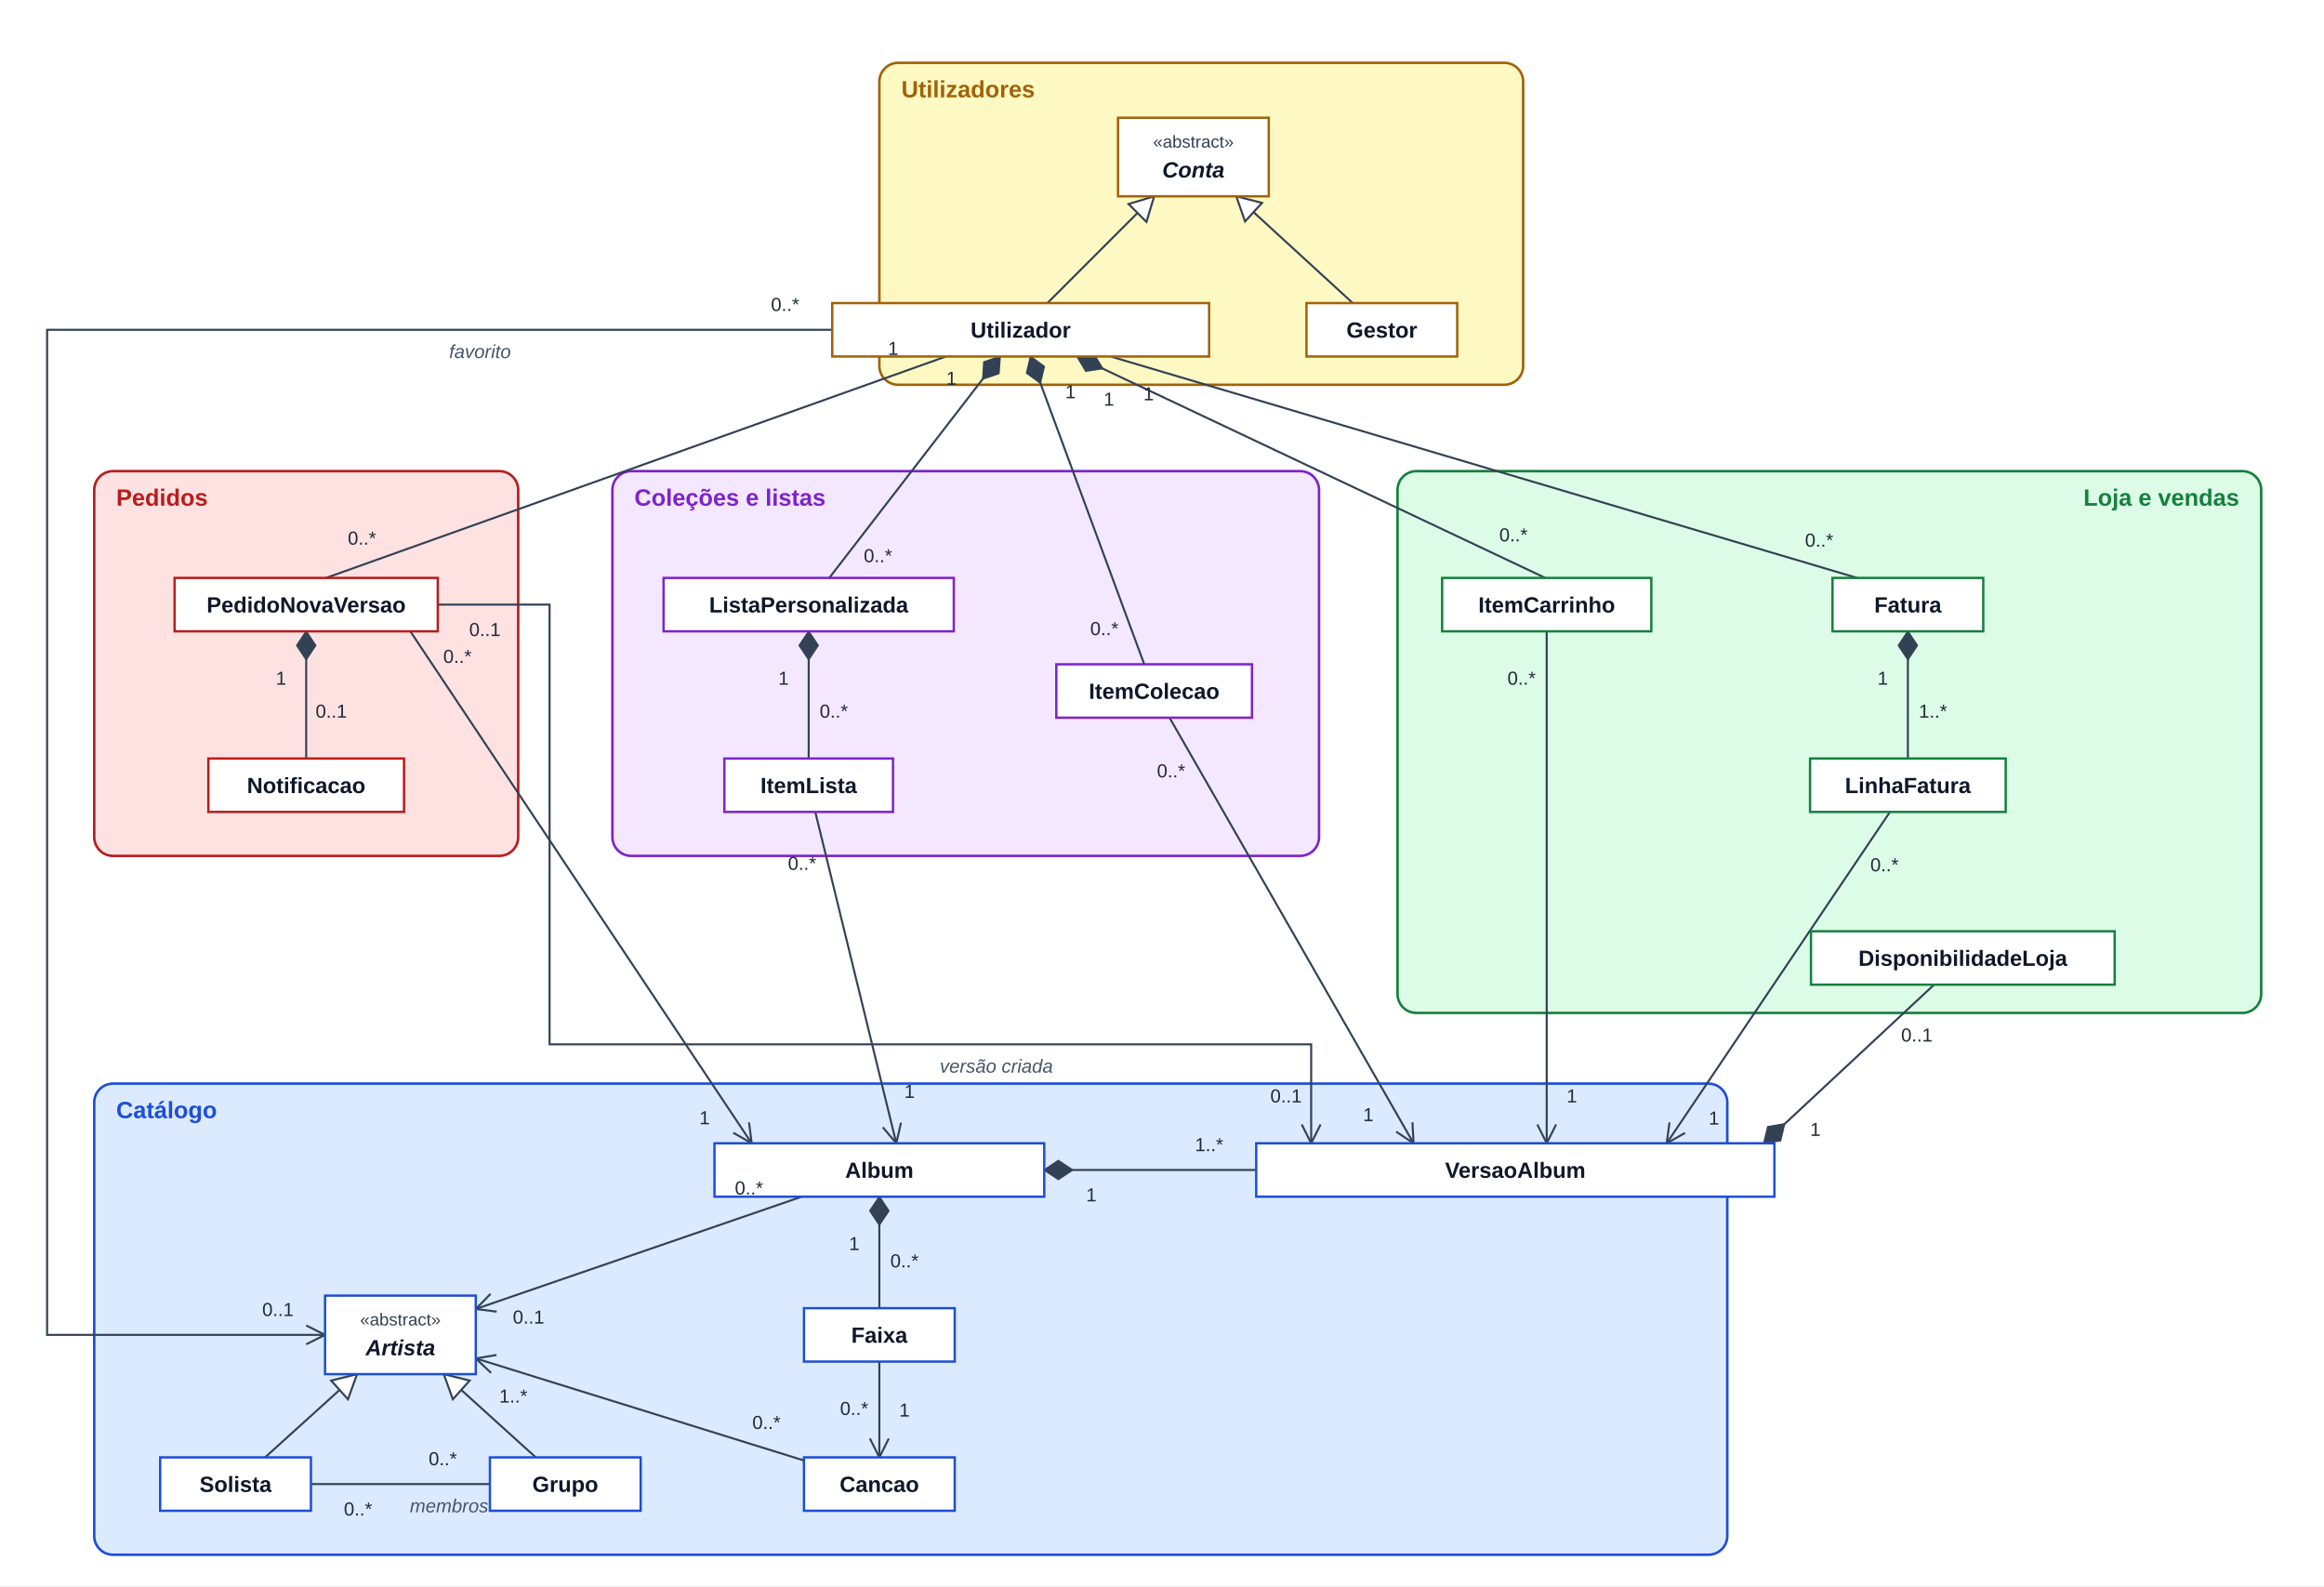
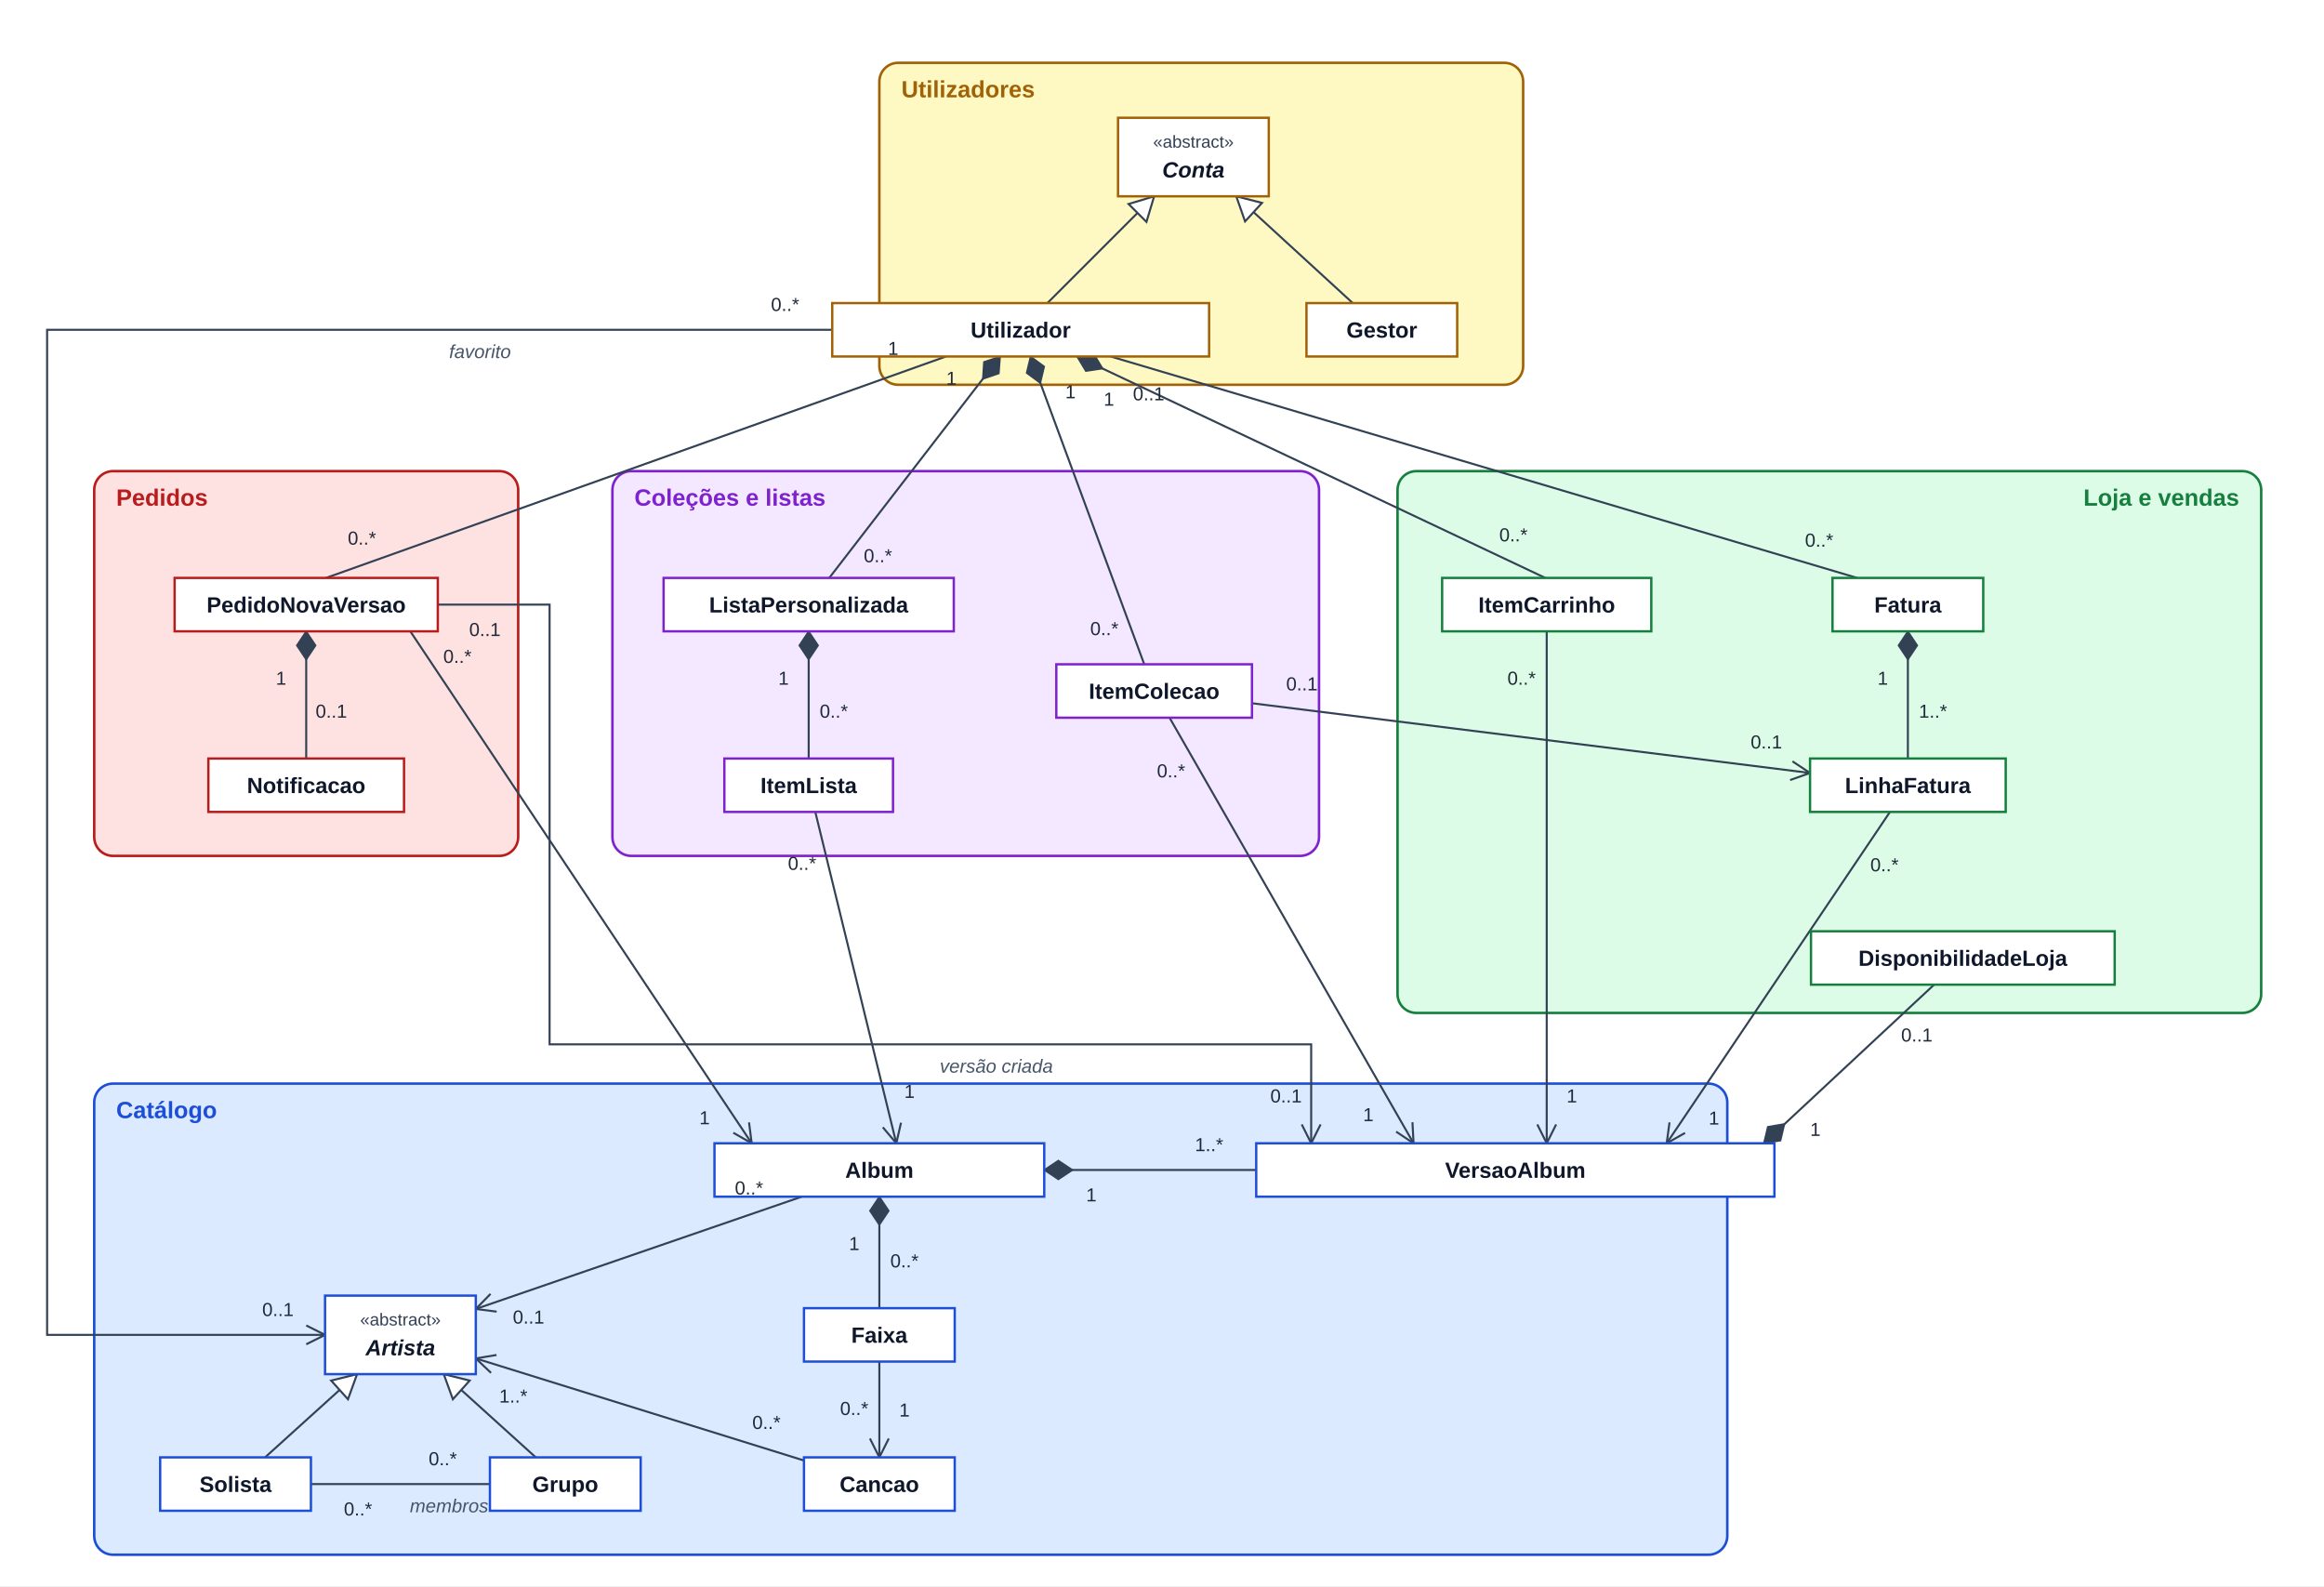
<svg xmlns="http://www.w3.org/2000/svg" width="1480" height="1010" viewBox="0 0 1480 1010" font-family="Segoe UI, Arial, sans-serif">
  <rect width="1480" height="1010" fill="white" />
  <rect x="560" y="40" width="410" height="205" rx="12" fill="#fef9c3" stroke="#a16207" stroke-width="1.6" />
  <text x="574" y="62" font-size="15" font-weight="bold" fill="#a16207">Utilizadores</text>
  <rect x="60" y="300" width="270" height="245" rx="12" fill="#fee2e2" stroke="#b91c1c" stroke-width="1.6" />
  <text x="74" y="322" font-size="15" font-weight="bold" fill="#b91c1c">Pedidos</text>
  <rect x="390" y="300" width="450" height="245" rx="12" fill="#f3e8ff" stroke="#7e22ce" stroke-width="1.6" />
  <text x="404" y="322" font-size="15" font-weight="bold" fill="#7e22ce">Coleções e listas</text>
  <rect x="890" y="300" width="550" height="345" rx="12" fill="#dcfce7" stroke="#15803d" stroke-width="1.6" />
  <text x="1426" y="322" font-size="15" font-weight="bold" text-anchor="end" fill="#15803d">Loja e vendas</text>
  <rect x="60" y="690" width="1040" height="300" rx="12" fill="#dbeafe" stroke="#1d4ed8" stroke-width="1.6" />
  <text x="74" y="712" font-size="15" font-weight="bold" fill="#1d4ed8">Catálogo</text>
  <polyline points="227.4,875.0 168.8,928.0" fill="none" stroke="#334155" stroke-width="1.3" />
  <polygon points="227.4,875.0 210.9,879.1 221.6,891.0" fill="white" stroke="#334155" stroke-width="1.3" />
  <polyline points="282.6,875.0 341.2,928.0" fill="none" stroke="#334155" stroke-width="1.3" />
  <polygon points="282.6,875.0 288.4,891.0 299.1,879.1" fill="white" stroke="#334155" stroke-width="1.3" />
  <polyline points="312.0,945.0 198.0,945.0" fill="none" stroke="#334155" stroke-width="1.3" />
  <polyline points="510.6,762.0 303.0,833.5" fill="none" stroke="#334155" stroke-width="1.3" />
  <polyline points="316.3,835.2 303.0,833.5 312.4,823.9" fill="none" stroke="#334155" stroke-width="1.3" />
  <polyline points="512.0,930.0 303.0,865.0" fill="none" stroke="#334155" stroke-width="1.3" />
  <polyline points="312.7,874.2 303.0,865.0 316.2,862.8" fill="none" stroke="#334155" stroke-width="1.3" />
  <polyline points="560.0,762.0 560.0,833.0" fill="none" stroke="#334155" stroke-width="1.3" />
  <polygon points="560.0,762.0 554.0,771.0 560.0,780.0 566.0,771.0" fill="#334155" stroke="#334155" />
  <polyline points="560.0,867.0 560.0,928.0" fill="none" stroke="#334155" stroke-width="1.3" />
  <polyline points="566.0,916.0 560.0,928.0 554.0,916.0" fill="none" stroke="#334155" stroke-width="1.3" />
  <polyline points="665.0,745.0 800.0,745.0" fill="none" stroke="#334155" stroke-width="1.3" />
  <polygon points="665.0,745.0 674.0,751.0 683.0,745.0 674.0,739.0" fill="#334155" stroke="#334155" />
  <polyline points="1123.3,728.0 1231.7,627.0" fill="none" stroke="#334155" stroke-width="1.3" />
  <polygon points="1123.3,728.0 1133.9,726.3 1136.4,715.7 1125.8,717.5" fill="#334155" stroke="#334155" />
  <polyline points="685.9,227.0 984.1,368.0" fill="none" stroke="#334155" stroke-width="1.3" />
  <polygon points="685.9,227.0 691.5,236.3 702.2,234.7 696.6,225.4" fill="#334155" stroke="#334155" />
  <polyline points="985.0,402.0 985.0,728.0" fill="none" stroke="#334155" stroke-width="1.3" />
  <polyline points="991.0,716.0 985.0,728.0 979.0,716.0" fill="none" stroke="#334155" stroke-width="1.3" />
  <polyline points="707.3,227.0 1182.7,368.0" fill="none" stroke="#334155" stroke-width="1.3" />
  <polyline points="1215.0,402.0 1215.0,483.0" fill="none" stroke="#334155" stroke-width="1.3" />
  <polygon points="1215.0,402.0 1209.0,411.0 1215.0,420.0 1221.0,411.0" fill="#334155" stroke="#334155" />
  <polyline points="1203.6,517.0 1061.4,728.0" fill="none" stroke="#334155" stroke-width="1.3" />
  <polyline points="1073.1,721.4 1061.4,728.0 1063.2,714.7" fill="none" stroke="#334155" stroke-width="1.3" />
  <polyline points="735.0,125.0 667.0,193.0" fill="none" stroke="#334155" stroke-width="1.3" />
  <polygon points="735.0,125.0 718.7,129.9 730.1,141.3" fill="white" stroke="#334155" stroke-width="1.3" />
  <polyline points="787.3,125.0 861.5,193.0" fill="none" stroke="#334155" stroke-width="1.3" />
  <polygon points="787.3,125.0 792.9,141.0 803.7,129.2" fill="white" stroke="#334155" stroke-width="1.3" />
  <polyline points="530.0,210.0 30.0,210.0 30.0,850.0 207.0,850.0" fill="none" stroke="#334155" stroke-width="1.3" />
  <polyline points="195.0,844.0 207.0,850.0 195.0,856.0" fill="none" stroke="#334155" stroke-width="1.3" />
  <polyline points="656.3,227.0 728.7,423.0" fill="none" stroke="#334155" stroke-width="1.3" />
  <polygon points="656.3,227.0 653.8,237.5 662.5,243.9 665.0,233.4" fill="#334155" stroke="#334155" />
  <polyline points="744.8,457.0 900.2,728.0" fill="none" stroke="#334155" stroke-width="1.3" />
  <polyline points="899.5,714.6 900.2,728.0 889.1,720.6" fill="none" stroke="#334155" stroke-width="1.3" />
+   <polyline points="797.3,447.8 1152.7,492.2" fill="none" stroke="#334155" stroke-width="1.3" />
+   <polyline points="1141.5,484.8 1152.7,492.2 1140.0,496.7" fill="none" stroke="#334155" stroke-width="1.3" />
  <polyline points="636.9,227.0 528.1,368.0" fill="none" stroke="#334155" stroke-width="1.3" />
  <polygon points="636.9,227.0 626.6,230.5 625.9,241.3 636.1,237.8" fill="#334155" stroke="#334155" />
  <polyline points="515.0,402.0 515.0,483.0" fill="none" stroke="#334155" stroke-width="1.3" />
  <polygon points="515.0,402.0 509.0,411.0 515.0,420.0 521.0,411.0" fill="#334155" stroke="#334155" />
  <polyline points="519.2,517.0 570.8,728.0" fill="none" stroke="#334155" stroke-width="1.3" />
  <polyline points="573.8,714.9 570.8,728.0 562.2,717.8" fill="none" stroke="#334155" stroke-width="1.3" />
  <polyline points="602.4,227.0 207.6,368.0" fill="none" stroke="#334155" stroke-width="1.3" />
  <polyline points="261.3,402.0 478.7,728.0" fill="none" stroke="#334155" stroke-width="1.3" />
  <polyline points="477.0,714.7 478.7,728.0 467.0,721.3" fill="none" stroke="#334155" stroke-width="1.3" />
  <polyline points="278.8,385.0 350.0,385.0 350.0,665.0 835.0,665.0 835.0,728.0" fill="none" stroke="#334155" stroke-width="1.3" />
  <polyline points="841.0,716.0 835.0,728.0 829.0,716.0" fill="none" stroke="#334155" stroke-width="1.3" />
  <polyline points="195.0,402.0 195.0,483.0" fill="none" stroke="#334155" stroke-width="1.3" />
  <polygon points="195.0,402.0 189.0,411.0 195.0,420.0 201.0,411.0" fill="#334155" stroke="#334155" />
  <rect x="712.0" y="75.0" width="96.0" height="50" fill="white" stroke="#a16207" stroke-width="1.5" />
  <text x="760" y="94" font-size="11" text-anchor="middle" fill="#334155">«abstract»</text>
  <text x="760" y="113" font-size="14" font-weight="bold" font-style="italic" text-anchor="middle" fill="#0f172a">Conta</text>
  <rect x="530.0" y="193.0" width="240.0" height="34" fill="white" stroke="#a16207" stroke-width="1.5" />
  <text x="650" y="215" font-size="14" font-weight="bold" text-anchor="middle" fill="#0f172a">Utilizador</text>
  <rect x="832.0" y="193.0" width="96.0" height="34" fill="white" stroke="#a16207" stroke-width="1.5" />
  <text x="880" y="215" font-size="14" font-weight="bold" text-anchor="middle" fill="#0f172a">Gestor</text>
  <rect x="111.2" y="368.0" width="167.6" height="34" fill="white" stroke="#b91c1c" stroke-width="1.5" />
  <text x="195" y="390" font-size="14" font-weight="bold" text-anchor="middle" fill="#0f172a">PedidoNovaVersao</text>
  <rect x="132.7" y="483.0" width="124.6" height="34" fill="white" stroke="#b91c1c" stroke-width="1.5" />
  <text x="195" y="505" font-size="14" font-weight="bold" text-anchor="middle" fill="#0f172a">Notificacao</text>
  <rect x="422.6" y="368.0" width="184.8" height="34" fill="white" stroke="#7e22ce" stroke-width="1.5" />
  <text x="515" y="390" font-size="14" font-weight="bold" text-anchor="middle" fill="#0f172a">ListaPersonalizada</text>
  <rect x="461.3" y="483.0" width="107.4" height="34" fill="white" stroke="#7e22ce" stroke-width="1.5" />
  <text x="515" y="505" font-size="14" font-weight="bold" text-anchor="middle" fill="#0f172a">ItemLista</text>
  <rect x="672.7" y="423.0" width="124.6" height="34" fill="white" stroke="#7e22ce" stroke-width="1.5" />
  <text x="735" y="445" font-size="14" font-weight="bold" text-anchor="middle" fill="#0f172a">ItemColecao</text>
  <rect x="918.4" y="368.0" width="133.2" height="34" fill="white" stroke="#15803d" stroke-width="1.5" />
  <text x="985" y="390" font-size="14" font-weight="bold" text-anchor="middle" fill="#0f172a">ItemCarrinho</text>
  <rect x="1167.0" y="368.0" width="96.0" height="34" fill="white" stroke="#15803d" stroke-width="1.5" />
  <text x="1215" y="390" font-size="14" font-weight="bold" text-anchor="middle" fill="#0f172a">Fatura</text>
  <rect x="1152.7" y="483.0" width="124.6" height="34" fill="white" stroke="#15803d" stroke-width="1.5" />
  <text x="1215" y="505" font-size="14" font-weight="bold" text-anchor="middle" fill="#0f172a">LinhaFatura</text>
  <rect x="1153.3" y="593.0" width="193.4" height="34" fill="white" stroke="#15803d" stroke-width="1.5" />
  <text x="1250" y="615" font-size="14" font-weight="bold" text-anchor="middle" fill="#0f172a">DisponibilidadeLoja</text>
  <rect x="455.0" y="728.0" width="210.0" height="34" fill="white" stroke="#1d4ed8" stroke-width="1.5" />
  <text x="560" y="750" font-size="14" font-weight="bold" text-anchor="middle" fill="#0f172a">Album</text>
  <rect x="800.0" y="728.0" width="330.0" height="34" fill="white" stroke="#1d4ed8" stroke-width="1.5" />
  <text x="965" y="750" font-size="14" font-weight="bold" text-anchor="middle" fill="#0f172a">VersaoAlbum</text>
  <rect x="512.0" y="833.0" width="96.0" height="34" fill="white" stroke="#1d4ed8" stroke-width="1.5" />
  <text x="560" y="855" font-size="14" font-weight="bold" text-anchor="middle" fill="#0f172a">Faixa</text>
  <rect x="512.0" y="928.0" width="96.0" height="34" fill="white" stroke="#1d4ed8" stroke-width="1.5" />
  <text x="560" y="950" font-size="14" font-weight="bold" text-anchor="middle" fill="#0f172a">Cancao</text>
  <rect x="207.0" y="825.0" width="96.0" height="50" fill="white" stroke="#1d4ed8" stroke-width="1.5" />
  <text x="255" y="844" font-size="11" text-anchor="middle" fill="#334155">«abstract»</text>
  <text x="255" y="863" font-size="14" font-weight="bold" font-style="italic" text-anchor="middle" fill="#0f172a">Artista</text>
  <rect x="312.0" y="928.0" width="96.0" height="34" fill="white" stroke="#1d4ed8" stroke-width="1.5" />
  <text x="360" y="950" font-size="14" font-weight="bold" text-anchor="middle" fill="#0f172a">Grupo</text>
  <rect x="102.0" y="928.0" width="96.0" height="34" fill="white" stroke="#1d4ed8" stroke-width="1.5" />
  <text x="150" y="950" font-size="14" font-weight="bold" text-anchor="middle" fill="#0f172a">Solista</text>
  <text x="282.0" y="933.0" font-size="12" text-anchor="middle" fill="#1f2937">0..*</text>
  <text x="228.0" y="965.0" font-size="12" text-anchor="middle" fill="#1f2937">0..*</text>
  <text x="261.0" y="963.0" font-size="12" font-style="italic" fill="#475569">membros</text>
  <text x="477.0" y="760.6" font-size="12" text-anchor="middle" fill="#1f2937">0..*</text>
  <text x="336.6" y="842.8" font-size="12" text-anchor="middle" fill="#1f2937">0..1</text>
  <text x="488.1" y="909.9" font-size="12" text-anchor="middle" fill="#1f2937">0..*</text>
  <text x="326.9" y="893.1" font-size="12" text-anchor="middle" fill="#1f2937">1..*</text>
  <text x="544.0" y="796.0" font-size="12" text-anchor="middle" fill="#1f2937">1</text>
  <text x="576.0" y="807.0" font-size="12" text-anchor="middle" fill="#1f2937">0..*</text>
  <text x="544.0" y="901.0" font-size="12" text-anchor="middle" fill="#1f2937">0..*</text>
  <text x="576.0" y="902.0" font-size="12" text-anchor="middle" fill="#1f2937">1</text>
  <text x="695.0" y="765.0" font-size="12" text-anchor="middle" fill="#1f2937">1</text>
  <text x="770.0" y="733.0" font-size="12" text-anchor="middle" fill="#1f2937">1..*</text>
  <text x="1156.1" y="723.3" font-size="12" text-anchor="middle" fill="#1f2937">1</text>
  <text x="1220.7" y="663.2" font-size="12" text-anchor="middle" fill="#1f2937">0..1</text>
  <text x="706.2" y="258.3" font-size="12" text-anchor="middle" fill="#1f2937">1</text>
  <text x="963.8" y="344.7" font-size="12" text-anchor="middle" fill="#1f2937">0..*</text>
  <text x="969.0" y="436.0" font-size="12" text-anchor="middle" fill="#1f2937">0..*</text>
  <text x="1001.0" y="702.0" font-size="12" text-anchor="middle" fill="#1f2937">1</text>
-   <text x="731.5" y="254.9" font-size="12" text-anchor="middle" fill="#1f2937">1</text>
+   <text x="731.5" y="254.9" font-size="12" text-anchor="middle" fill="#1f2937">0..1</text>
  <text x="1158.5" y="348.1" font-size="12" text-anchor="middle" fill="#1f2937">0..*</text>
  <text x="1199.0" y="436.0" font-size="12" text-anchor="middle" fill="#1f2937">1</text>
  <text x="1231.0" y="457.0" font-size="12" text-anchor="middle" fill="#1f2937">1..*</text>
  <text x="1200.1" y="554.8" font-size="12" text-anchor="middle" fill="#1f2937">0..*</text>
  <text x="1091.5" y="716.1" font-size="12" text-anchor="middle" fill="#1f2937">1</text>
  <text x="500.0" y="198.0" font-size="12" text-anchor="middle" fill="#1f2937">0..*</text>
  <text x="177.0" y="838.0" font-size="12" text-anchor="middle" fill="#1f2937">0..1</text>
  <text x="286.0" y="228.0" font-size="12" font-style="italic" fill="#475569">favorito</text>
  <text x="681.7" y="253.6" font-size="12" text-anchor="middle" fill="#1f2937">1</text>
  <text x="703.3" y="404.4" font-size="12" text-anchor="middle" fill="#1f2937">0..*</text>
  <text x="745.8" y="495.0" font-size="12" text-anchor="middle" fill="#1f2937">0..*</text>
  <text x="871.4" y="713.9" font-size="12" text-anchor="middle" fill="#1f2937">1</text>
+   <text x="829.1" y="439.6" font-size="12" text-anchor="middle" fill="#1f2937">0..1</text>
+   <text x="1124.9" y="476.6" font-size="12" text-anchor="middle" fill="#1f2937">0..1</text>
  <text x="605.9" y="245.0" font-size="12" text-anchor="middle" fill="#1f2937">1</text>
  <text x="559.1" y="358.0" font-size="12" text-anchor="middle" fill="#1f2937">0..*</text>
  <text x="499.0" y="436.0" font-size="12" text-anchor="middle" fill="#1f2937">1</text>
  <text x="531.0" y="457.0" font-size="12" text-anchor="middle" fill="#1f2937">0..*</text>
  <text x="510.8" y="553.9" font-size="12" text-anchor="middle" fill="#1f2937">0..*</text>
  <text x="579.2" y="699.1" font-size="12" text-anchor="middle" fill="#1f2937">1</text>
  <text x="568.8" y="226.0" font-size="12" text-anchor="middle" fill="#1f2937">1</text>
  <text x="230.5" y="346.8" font-size="12" text-anchor="middle" fill="#1f2937">0..*</text>
  <text x="291.3" y="422.1" font-size="12" text-anchor="middle" fill="#1f2937">0..*</text>
  <text x="448.7" y="715.9" font-size="12" text-anchor="middle" fill="#1f2937">1</text>
  <text x="308.8" y="405.0" font-size="12" text-anchor="middle" fill="#1f2937">0..1</text>
  <text x="819.0" y="702.0" font-size="12" text-anchor="middle" fill="#1f2937">0..1</text>
  <text x="598.5" y="683.0" font-size="12" font-style="italic" fill="#475569">versão criada</text>
  <text x="179.0" y="436.0" font-size="12" text-anchor="middle" fill="#1f2937">1</text>
  <text x="211.0" y="457.0" font-size="12" text-anchor="middle" fill="#1f2937">0..1</text>
</svg>
